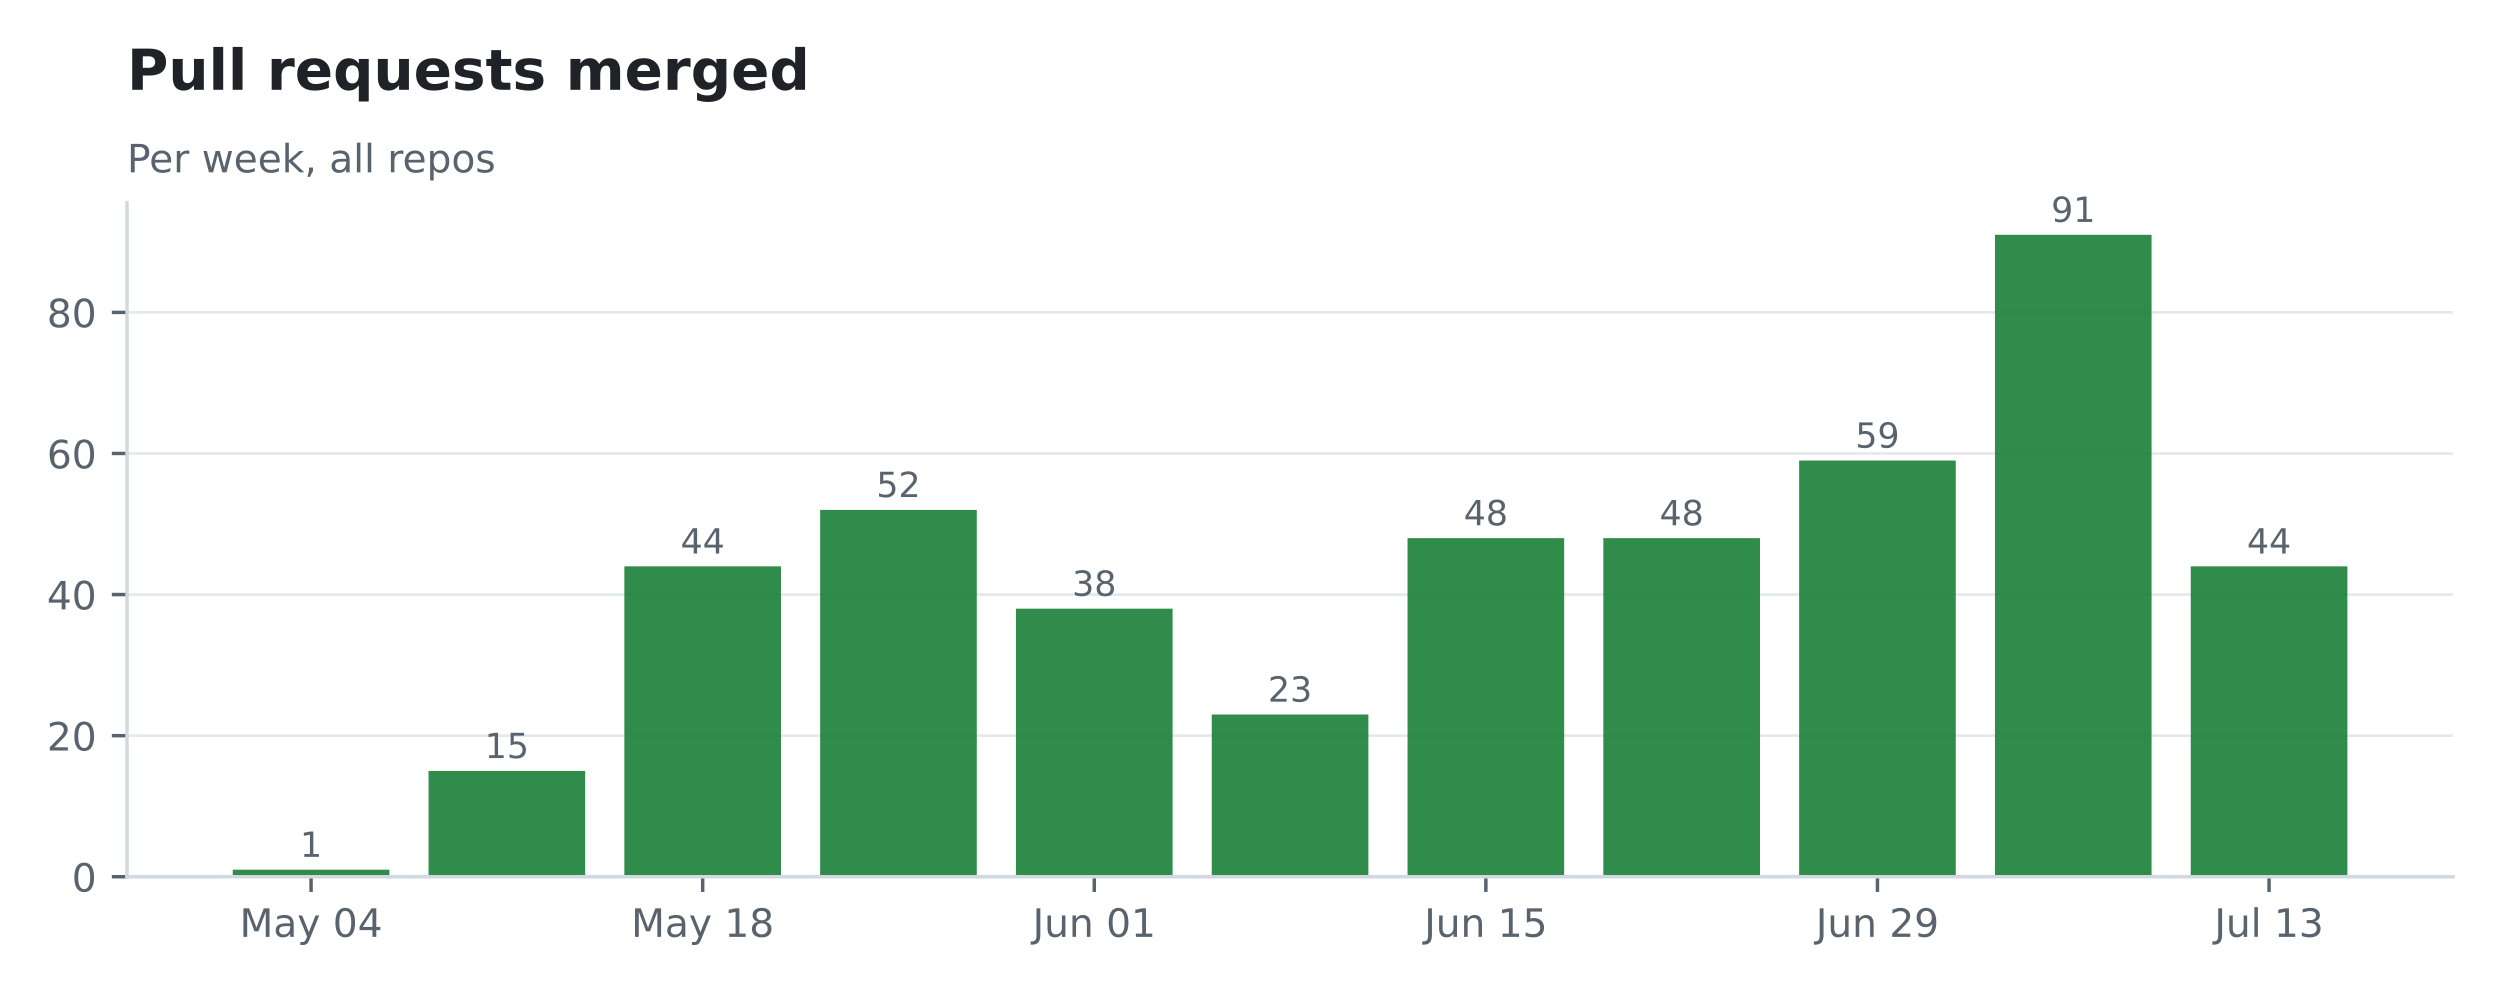
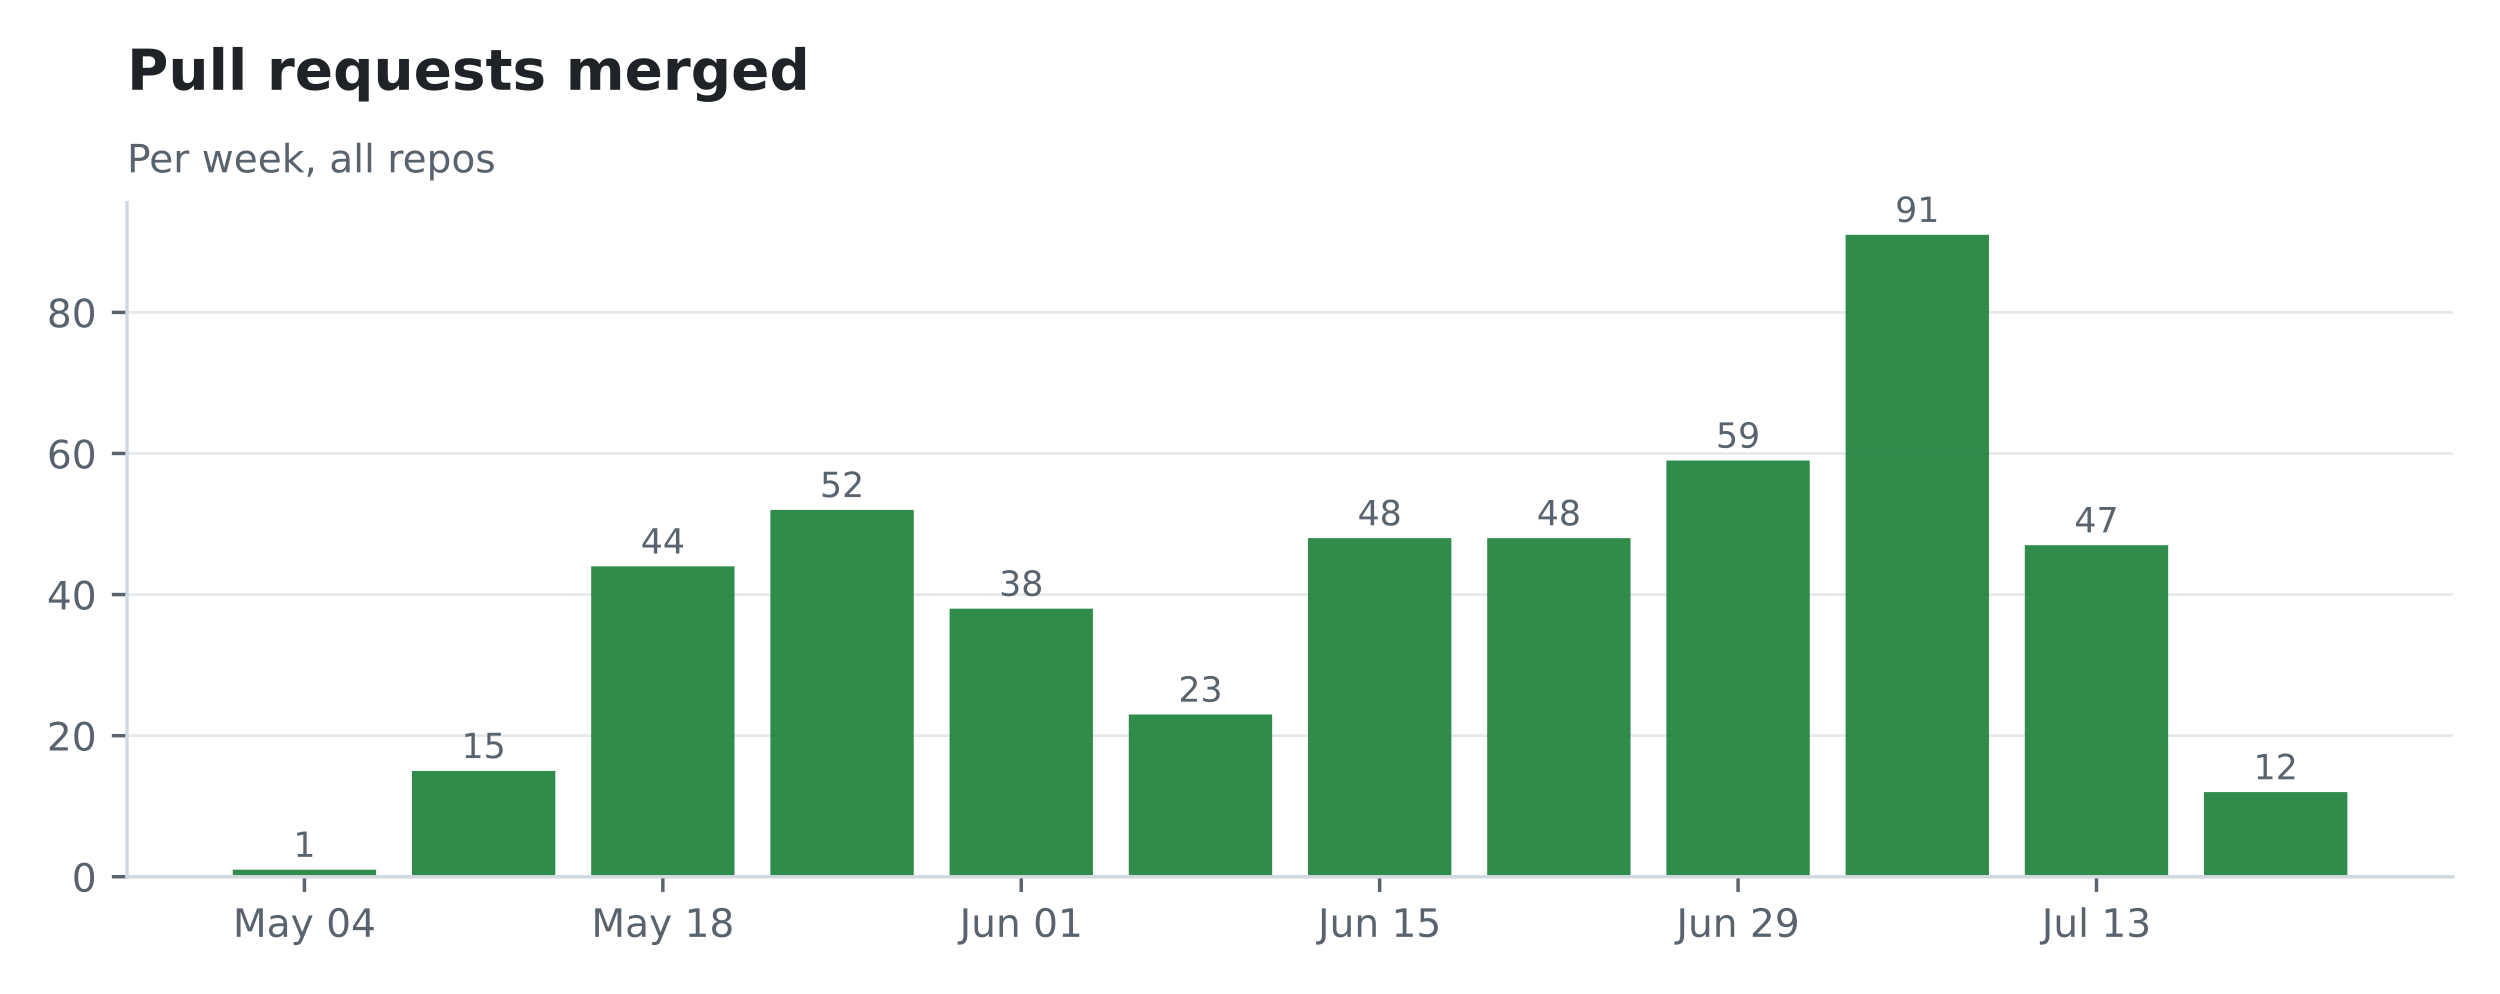
<svg xmlns="http://www.w3.org/2000/svg" xmlns:xlink="http://www.w3.org/1999/xlink" width="575.732pt" height="228.711pt" viewBox="0 0 575.732 228.711" version="1.1">
  <defs>
    <style type="text/css">*{stroke-linejoin: round; stroke-linecap: butt}</style>
  </defs>
  <g id="figure_1">
    <g id="patch_1">
      <path d="M 0 228.711  L 575.732 228.711  L 575.732 -0  L 0 -0  L 0 228.711  z " style="fill: none; opacity: 0" />
    </g>
    <g id="axes_1">
      <g id="patch_2">
        <path d="M 29.253 201.91  L 564.933 201.91  L 564.933 46.678  L 29.253 46.678  L 29.253 201.91  z " style="fill: none" />
      </g>
      <g id="matplotlib.axis_1">
        <g id="xtick_1">
          <g id="line2d_1">
            <defs>
-               <path id="m82c2b54db1" d="M 0 0  L 0 3.5  " style="stroke: #59636e; stroke-width: 0.8" />
+               <path id="mc1a519f8a8" d="M 0 0  L 0 3.5  " style="stroke: #59636e; stroke-width: 0.8" />
            </defs>
            <g>
-               <use xlink:href="#m82c2b54db1" x="71.638" y="201.91" style="fill: #59636e; stroke: #59636e; stroke-width: 0.8" />
+               <use xlink:href="#mc1a519f8a8" x="70.109" y="201.91" style="fill: #59636e; stroke: #59636e; stroke-width: 0.8" />
            </g>
          </g>
          <g id="text_1">
-             <g style="fill: #59636e" transform="translate(55.1778 215.7479) scale(0.09 -0.09)">
+             <g style="fill: #59636e" transform="translate(53.64929 215.7479) scale(0.09 -0.09)">
              <defs>
                <path id="DejaVuSans-30" d="M 628 4666  L 1569 4666  L 2759 1491  L 3956 4666  L 4897 4666  L 4897 0  L 4281 0  L 4281 4097  L 3078 897  L 2444 897  L 1241 4097  L 1241 0  L 628 0  L 628 4666  z " transform="scale(0.015625)" />
                <path id="DejaVuSans-44" d="M 2194 1759  Q 1497 1759 1228 1600  Q 959 1441 959 1056  Q 959 750 1161 570  Q 1363 391 1709 391  Q 2188 391 2477 730  Q 2766 1069 2766 1631  L 2766 1759  L 2194 1759  z M 3341 1997  L 3341 0  L 2766 0  L 2766 531  Q 2569 213 2275 61  Q 1981 -91 1556 -91  Q 1019 -91 701 211  Q 384 513 384 1019  Q 384 1609 779 1909  Q 1175 2209 1959 2209  L 2766 2209  L 2766 2266  Q 2766 2663 2505 2880  Q 2244 3097 1772 3097  Q 1472 3097 1187 3025  Q 903 2953 641 2809  L 641 3341  Q 956 3463 1253 3523  Q 1550 3584 1831 3584  Q 2591 3584 2966 3190  Q 3341 2797 3341 1997  z " transform="scale(0.015625)" />
                <path id="DejaVuSans-5c" d="M 2059 -325  Q 1816 -950 1584 -1140  Q 1353 -1331 966 -1331  L 506 -1331  L 506 -850  L 844 -850  Q 1081 -850 1212 -737  Q 1344 -625 1503 -206  L 1606 56  L 191 3500  L 800 3500  L 1894 763  L 2988 3500  L 3597 3500  L 2059 -325  z " transform="scale(0.015625)" />
                <path id="DejaVuSans-3" transform="scale(0.015625)" />
                <path id="DejaVuSans-13" d="M 2034 4250  Q 1547 4250 1301 3770  Q 1056 3291 1056 2328  Q 1056 1369 1301 889  Q 1547 409 2034 409  Q 2525 409 2770 889  Q 3016 1369 3016 2328  Q 3016 3291 2770 3770  Q 2525 4250 2034 4250  z M 2034 4750  Q 2819 4750 3233 4129  Q 3647 3509 3647 2328  Q 3647 1150 3233 529  Q 2819 -91 2034 -91  Q 1250 -91 836 529  Q 422 1150 422 2328  Q 422 3509 836 4129  Q 1250 4750 2034 4750  z " transform="scale(0.015625)" />
                <path id="DejaVuSans-17" d="M 2419 4116  L 825 1625  L 2419 1625  L 2419 4116  z M 2253 4666  L 3047 4666  L 3047 1625  L 3713 1625  L 3713 1100  L 3047 1100  L 3047 0  L 2419 0  L 2419 1100  L 313 1100  L 313 1709  L 2253 4666  z " transform="scale(0.015625)" />
              </defs>
              <use xlink:href="#DejaVuSans-30" />
              <use xlink:href="#DejaVuSans-44" transform="translate(86.28125 0)" />
              <use xlink:href="#DejaVuSans-5c" transform="translate(147.5625 0)" />
              <use xlink:href="#DejaVuSans-3" transform="translate(206.75 0)" />
              <use xlink:href="#DejaVuSans-13" transform="translate(238.5312 0)" />
              <use xlink:href="#DejaVuSans-17" transform="translate(302.1562 0)" />
            </g>
          </g>
        </g>
        <g id="xtick_2">
          <g id="line2d_2">
            <g>
-               <use xlink:href="#m82c2b54db1" x="161.82" y="201.91" style="fill: #59636e; stroke: #59636e; stroke-width: 0.8" />
+               <use xlink:href="#mc1a519f8a8" x="152.649" y="201.91" style="fill: #59636e; stroke: #59636e; stroke-width: 0.8" />
            </g>
          </g>
          <g id="text_2">
-             <g style="fill: #59636e" transform="translate(145.3596 215.7479) scale(0.09 -0.09)">
+             <g style="fill: #59636e" transform="translate(136.1886 215.7479) scale(0.09 -0.09)">
              <defs>
                <path id="DejaVuSans-14" d="M 794 531  L 1825 531  L 1825 4091  L 703 3866  L 703 4441  L 1819 4666  L 2450 4666  L 2450 531  L 3481 531  L 3481 0  L 794 0  L 794 531  z " transform="scale(0.015625)" />
                <path id="DejaVuSans-1b" d="M 2034 2216  Q 1584 2216 1326 1975  Q 1069 1734 1069 1313  Q 1069 891 1326 650  Q 1584 409 2034 409  Q 2484 409 2743 651  Q 3003 894 3003 1313  Q 3003 1734 2745 1975  Q 2488 2216 2034 2216  z M 1403 2484  Q 997 2584 770 2862  Q 544 3141 544 3541  Q 544 4100 942 4425  Q 1341 4750 2034 4750  Q 2731 4750 3128 4425  Q 3525 4100 3525 3541  Q 3525 3141 3298 2862  Q 3072 2584 2669 2484  Q 3125 2378 3379 2068  Q 3634 1759 3634 1313  Q 3634 634 3220 271  Q 2806 -91 2034 -91  Q 1263 -91 848 271  Q 434 634 434 1313  Q 434 1759 690 2068  Q 947 2378 1403 2484  z M 1172 3481  Q 1172 3119 1398 2916  Q 1625 2713 2034 2713  Q 2441 2713 2670 2916  Q 2900 3119 2900 3481  Q 2900 3844 2670 4047  Q 2441 4250 2034 4250  Q 1625 4250 1398 4047  Q 1172 3844 1172 3481  z " transform="scale(0.015625)" />
              </defs>
              <use xlink:href="#DejaVuSans-30" />
              <use xlink:href="#DejaVuSans-44" transform="translate(86.28125 0)" />
              <use xlink:href="#DejaVuSans-5c" transform="translate(147.5625 0)" />
              <use xlink:href="#DejaVuSans-3" transform="translate(206.75 0)" />
              <use xlink:href="#DejaVuSans-14" transform="translate(238.5312 0)" />
              <use xlink:href="#DejaVuSans-1b" transform="translate(302.1562 0)" />
            </g>
          </g>
        </g>
        <g id="xtick_3">
          <g id="line2d_3">
            <g>
-               <use xlink:href="#m82c2b54db1" x="252.002" y="201.91" style="fill: #59636e; stroke: #59636e; stroke-width: 0.8" />
+               <use xlink:href="#mc1a519f8a8" x="235.188" y="201.91" style="fill: #59636e; stroke: #59636e; stroke-width: 0.8" />
            </g>
          </g>
          <g id="text_3">
-             <g style="fill: #59636e" transform="translate(237.8139 215.7479) scale(0.09 -0.09)">
+             <g style="fill: #59636e" transform="translate(221.0004 215.7479) scale(0.09 -0.09)">
              <defs>
                <path id="DejaVuSans-2d" d="M 628 4666  L 1259 4666  L 1259 325  Q 1259 -519 939 -900  Q 619 -1281 -91 -1281  L -331 -1281  L -331 -750  L -134 -750  Q 284 -750 456 -515  Q 628 -281 628 325  L 628 4666  z " transform="scale(0.015625)" />
                <path id="DejaVuSans-58" d="M 544 1381  L 544 3500  L 1119 3500  L 1119 1403  Q 1119 906 1312 657  Q 1506 409 1894 409  Q 2359 409 2629 706  Q 2900 1003 2900 1516  L 2900 3500  L 3475 3500  L 3475 0  L 2900 0  L 2900 538  Q 2691 219 2414 64  Q 2138 -91 1772 -91  Q 1169 -91 856 284  Q 544 659 544 1381  z M 1991 3584  L 1991 3584  z " transform="scale(0.015625)" />
                <path id="DejaVuSans-51" d="M 3513 2113  L 3513 0  L 2938 0  L 2938 2094  Q 2938 2591 2744 2837  Q 2550 3084 2163 3084  Q 1697 3084 1428 2787  Q 1159 2491 1159 1978  L 1159 0  L 581 0  L 581 3500  L 1159 3500  L 1159 2956  Q 1366 3272 1645 3428  Q 1925 3584 2291 3584  Q 2894 3584 3203 3211  Q 3513 2838 3513 2113  z " transform="scale(0.015625)" />
              </defs>
              <use xlink:href="#DejaVuSans-2d" />
              <use xlink:href="#DejaVuSans-58" transform="translate(29.5 0)" />
              <use xlink:href="#DejaVuSans-51" transform="translate(92.875 0)" />
              <use xlink:href="#DejaVuSans-3" transform="translate(156.25 0)" />
              <use xlink:href="#DejaVuSans-13" transform="translate(188.0312 0)" />
              <use xlink:href="#DejaVuSans-14" transform="translate(251.6562 0)" />
            </g>
          </g>
        </g>
        <g id="xtick_4">
          <g id="line2d_4">
            <g>
-               <use xlink:href="#m82c2b54db1" x="342.183" y="201.91" style="fill: #59636e; stroke: #59636e; stroke-width: 0.8" />
+               <use xlink:href="#mc1a519f8a8" x="317.727" y="201.91" style="fill: #59636e; stroke: #59636e; stroke-width: 0.8" />
            </g>
          </g>
          <g id="text_4">
-             <g style="fill: #59636e" transform="translate(327.9958 215.7479) scale(0.09 -0.09)">
+             <g style="fill: #59636e" transform="translate(303.5397 215.7479) scale(0.09 -0.09)">
              <defs>
                <path id="DejaVuSans-18" d="M 691 4666  L 3169 4666  L 3169 4134  L 1269 4134  L 1269 2991  Q 1406 3038 1543 3061  Q 1681 3084 1819 3084  Q 2600 3084 3056 2656  Q 3513 2228 3513 1497  Q 3513 744 3044 326  Q 2575 -91 1722 -91  Q 1428 -91 1123 -41  Q 819 9 494 109  L 494 744  Q 775 591 1075 516  Q 1375 441 1709 441  Q 2250 441 2565 725  Q 2881 1009 2881 1497  Q 2881 1984 2565 2268  Q 2250 2553 1709 2553  Q 1456 2553 1204 2497  Q 953 2441 691 2322  L 691 4666  z " transform="scale(0.015625)" />
              </defs>
              <use xlink:href="#DejaVuSans-2d" />
              <use xlink:href="#DejaVuSans-58" transform="translate(29.5 0)" />
              <use xlink:href="#DejaVuSans-51" transform="translate(92.875 0)" />
              <use xlink:href="#DejaVuSans-3" transform="translate(156.25 0)" />
              <use xlink:href="#DejaVuSans-14" transform="translate(188.0312 0)" />
              <use xlink:href="#DejaVuSans-18" transform="translate(251.6562 0)" />
            </g>
          </g>
        </g>
        <g id="xtick_5">
          <g id="line2d_5">
            <g>
-               <use xlink:href="#m82c2b54db1" x="432.365" y="201.91" style="fill: #59636e; stroke: #59636e; stroke-width: 0.8" />
+               <use xlink:href="#mc1a519f8a8" x="400.267" y="201.91" style="fill: #59636e; stroke: #59636e; stroke-width: 0.8" />
            </g>
          </g>
          <g id="text_5">
-             <g style="fill: #59636e" transform="translate(418.1776 215.7479) scale(0.09 -0.09)">
+             <g style="fill: #59636e" transform="translate(386.079 215.7479) scale(0.09 -0.09)">
              <defs>
                <path id="DejaVuSans-15" d="M 1228 531  L 3431 531  L 3431 0  L 469 0  L 469 531  Q 828 903 1448 1529  Q 2069 2156 2228 2338  Q 2531 2678 2651 2914  Q 2772 3150 2772 3378  Q 2772 3750 2511 3984  Q 2250 4219 1831 4219  Q 1534 4219 1204 4116  Q 875 4013 500 3803  L 500 4441  Q 881 4594 1212 4672  Q 1544 4750 1819 4750  Q 2544 4750 2975 4387  Q 3406 4025 3406 3419  Q 3406 3131 3298 2873  Q 3191 2616 2906 2266  Q 2828 2175 2409 1742  Q 1991 1309 1228 531  z " transform="scale(0.015625)" />
                <path id="DejaVuSans-1c" d="M 703 97  L 703 672  Q 941 559 1184 500  Q 1428 441 1663 441  Q 2288 441 2617 861  Q 2947 1281 2994 2138  Q 2813 1869 2534 1725  Q 2256 1581 1919 1581  Q 1219 1581 811 2004  Q 403 2428 403 3163  Q 403 3881 828 4315  Q 1253 4750 1959 4750  Q 2769 4750 3195 4129  Q 3622 3509 3622 2328  Q 3622 1225 3098 567  Q 2575 -91 1691 -91  Q 1453 -91 1209 -44  Q 966 3 703 97  z M 1959 2075  Q 2384 2075 2632 2365  Q 2881 2656 2881 3163  Q 2881 3666 2632 3958  Q 2384 4250 1959 4250  Q 1534 4250 1286 3958  Q 1038 3666 1038 3163  Q 1038 2656 1286 2365  Q 1534 2075 1959 2075  z " transform="scale(0.015625)" />
              </defs>
              <use xlink:href="#DejaVuSans-2d" />
              <use xlink:href="#DejaVuSans-58" transform="translate(29.5 0)" />
              <use xlink:href="#DejaVuSans-51" transform="translate(92.875 0)" />
              <use xlink:href="#DejaVuSans-3" transform="translate(156.25 0)" />
              <use xlink:href="#DejaVuSans-15" transform="translate(188.0312 0)" />
              <use xlink:href="#DejaVuSans-1c" transform="translate(251.6562 0)" />
            </g>
          </g>
        </g>
        <g id="xtick_6">
          <g id="line2d_6">
            <g>
-               <use xlink:href="#m82c2b54db1" x="522.547" y="201.91" style="fill: #59636e; stroke: #59636e; stroke-width: 0.8" />
+               <use xlink:href="#mc1a519f8a8" x="482.806" y="201.91" style="fill: #59636e; stroke: #59636e; stroke-width: 0.8" />
            </g>
          </g>
          <g id="text_6">
-             <g style="fill: #59636e" transform="translate(509.9611 215.7486) scale(0.09 -0.09)">
+             <g style="fill: #59636e" transform="translate(470.22 215.7486) scale(0.09 -0.09)">
              <defs>
                <path id="DejaVuSans-4f" d="M 603 4863  L 1178 4863  L 1178 0  L 603 0  L 603 4863  z " transform="scale(0.015625)" />
                <path id="DejaVuSans-16" d="M 2597 2516  Q 3050 2419 3304 2112  Q 3559 1806 3559 1356  Q 3559 666 3084 287  Q 2609 -91 1734 -91  Q 1441 -91 1130 -33  Q 819 25 488 141  L 488 750  Q 750 597 1062 519  Q 1375 441 1716 441  Q 2309 441 2620 675  Q 2931 909 2931 1356  Q 2931 1769 2642 2001  Q 2353 2234 1838 2234  L 1294 2234  L 1294 2753  L 1863 2753  Q 2328 2753 2575 2939  Q 2822 3125 2822 3475  Q 2822 3834 2567 4026  Q 2313 4219 1838 4219  Q 1578 4219 1281 4162  Q 984 4106 628 3988  L 628 4550  Q 988 4650 1302 4700  Q 1616 4750 1894 4750  Q 2613 4750 3031 4423  Q 3450 4097 3450 3541  Q 3450 3153 3228 2886  Q 3006 2619 2597 2516  z " transform="scale(0.015625)" />
              </defs>
              <use xlink:href="#DejaVuSans-2d" />
              <use xlink:href="#DejaVuSans-58" transform="translate(29.5 0)" />
              <use xlink:href="#DejaVuSans-4f" transform="translate(92.875 0)" />
              <use xlink:href="#DejaVuSans-3" transform="translate(120.6562 0)" />
              <use xlink:href="#DejaVuSans-14" transform="translate(152.4375 0)" />
              <use xlink:href="#DejaVuSans-16" transform="translate(216.0625 0)" />
            </g>
          </g>
        </g>
      </g>
      <g id="matplotlib.axis_2">
        <g id="ytick_1">
          <g id="line2d_7">
-             <path d="M 29.253 201.91  L 564.933 201.91  " clip-path="url(#p4e7e731a5c)" style="fill: none; stroke: #d1d9e0; stroke-opacity: 0.6; stroke-width: 0.6; stroke-linecap: square" />
+             <path d="M 29.253 201.91  L 564.933 201.91  " clip-path="url(#p0afd6c5ff7)" style="fill: none; stroke: #d1d9e0; stroke-opacity: 0.6; stroke-width: 0.6; stroke-linecap: square" />
          </g>
          <g id="line2d_8">
            <defs>
-               <path id="m33c3f0a188" d="M 0 0  L -3.5 0  " style="stroke: #59636e; stroke-width: 0.8" />
+               <path id="m1f53630dcc" d="M 0 0  L -3.5 0  " style="stroke: #59636e; stroke-width: 0.8" />
            </defs>
            <g>
-               <use xlink:href="#m33c3f0a188" x="29.253" y="201.91" style="fill: #59636e; stroke: #59636e; stroke-width: 0.8" />
+               <use xlink:href="#m1f53630dcc" x="29.253" y="201.91" style="fill: #59636e; stroke: #59636e; stroke-width: 0.8" />
            </g>
          </g>
          <g id="text_7">
            <g style="fill: #59636e" transform="translate(16.52625 205.3289) scale(0.09 -0.09)">
              <use xlink:href="#DejaVuSans-13" />
            </g>
          </g>
        </g>
        <g id="ytick_2">
          <g id="line2d_9">
-             <path d="M 29.253 169.418  L 564.933 169.418  " clip-path="url(#p4e7e731a5c)" style="fill: none; stroke: #d1d9e0; stroke-opacity: 0.6; stroke-width: 0.6; stroke-linecap: square" />
+             <path d="M 29.253 169.418  L 564.933 169.418  " clip-path="url(#p0afd6c5ff7)" style="fill: none; stroke: #d1d9e0; stroke-opacity: 0.6; stroke-width: 0.6; stroke-linecap: square" />
          </g>
          <g id="line2d_10">
            <g>
-               <use xlink:href="#m33c3f0a188" x="29.253" y="169.418" style="fill: #59636e; stroke: #59636e; stroke-width: 0.8" />
+               <use xlink:href="#m1f53630dcc" x="29.253" y="169.418" style="fill: #59636e; stroke: #59636e; stroke-width: 0.8" />
            </g>
          </g>
          <g id="text_8">
            <g style="fill: #59636e" transform="translate(10.8 172.8366) scale(0.09 -0.09)">
              <use xlink:href="#DejaVuSans-15" />
              <use xlink:href="#DejaVuSans-13" transform="translate(63.625 0)" />
            </g>
          </g>
        </g>
        <g id="ytick_3">
          <g id="line2d_11">
-             <path d="M 29.253 136.925  L 564.933 136.925  " clip-path="url(#p4e7e731a5c)" style="fill: none; stroke: #d1d9e0; stroke-opacity: 0.6; stroke-width: 0.6; stroke-linecap: square" />
+             <path d="M 29.253 136.925  L 564.933 136.925  " clip-path="url(#p0afd6c5ff7)" style="fill: none; stroke: #d1d9e0; stroke-opacity: 0.6; stroke-width: 0.6; stroke-linecap: square" />
          </g>
          <g id="line2d_12">
            <g>
-               <use xlink:href="#m33c3f0a188" x="29.253" y="136.925" style="fill: #59636e; stroke: #59636e; stroke-width: 0.8" />
+               <use xlink:href="#m1f53630dcc" x="29.253" y="136.925" style="fill: #59636e; stroke: #59636e; stroke-width: 0.8" />
            </g>
          </g>
          <g id="text_9">
            <g style="fill: #59636e" transform="translate(10.8 140.3443) scale(0.09 -0.09)">
              <use xlink:href="#DejaVuSans-17" />
              <use xlink:href="#DejaVuSans-13" transform="translate(63.625 0)" />
            </g>
          </g>
        </g>
        <g id="ytick_4">
          <g id="line2d_13">
-             <path d="M 29.253 104.433  L 564.933 104.433  " clip-path="url(#p4e7e731a5c)" style="fill: none; stroke: #d1d9e0; stroke-opacity: 0.6; stroke-width: 0.6; stroke-linecap: square" />
+             <path d="M 29.253 104.433  L 564.933 104.433  " clip-path="url(#p0afd6c5ff7)" style="fill: none; stroke: #d1d9e0; stroke-opacity: 0.6; stroke-width: 0.6; stroke-linecap: square" />
          </g>
          <g id="line2d_14">
            <g>
-               <use xlink:href="#m33c3f0a188" x="29.253" y="104.433" style="fill: #59636e; stroke: #59636e; stroke-width: 0.8" />
+               <use xlink:href="#m1f53630dcc" x="29.253" y="104.433" style="fill: #59636e; stroke: #59636e; stroke-width: 0.8" />
            </g>
          </g>
          <g id="text_10">
            <g style="fill: #59636e" transform="translate(10.8 107.852) scale(0.09 -0.09)">
              <defs>
                <path id="DejaVuSans-19" d="M 2113 2584  Q 1688 2584 1439 2293  Q 1191 2003 1191 1497  Q 1191 994 1439 701  Q 1688 409 2113 409  Q 2538 409 2786 701  Q 3034 994 3034 1497  Q 3034 2003 2786 2293  Q 2538 2584 2113 2584  z M 3366 4563  L 3366 3988  Q 3128 4100 2886 4159  Q 2644 4219 2406 4219  Q 1781 4219 1451 3797  Q 1122 3375 1075 2522  Q 1259 2794 1537 2939  Q 1816 3084 2150 3084  Q 2853 3084 3261 2657  Q 3669 2231 3669 1497  Q 3669 778 3244 343  Q 2819 -91 2113 -91  Q 1303 -91 875 529  Q 447 1150 447 2328  Q 447 3434 972 4092  Q 1497 4750 2381 4750  Q 2619 4750 2861 4703  Q 3103 4656 3366 4563  z " transform="scale(0.015625)" />
              </defs>
              <use xlink:href="#DejaVuSans-19" />
              <use xlink:href="#DejaVuSans-13" transform="translate(63.625 0)" />
            </g>
          </g>
        </g>
        <g id="ytick_5">
          <g id="line2d_15">
-             <path d="M 29.253 71.941  L 564.933 71.941  " clip-path="url(#p4e7e731a5c)" style="fill: none; stroke: #d1d9e0; stroke-opacity: 0.6; stroke-width: 0.6; stroke-linecap: square" />
+             <path d="M 29.253 71.941  L 564.933 71.941  " clip-path="url(#p0afd6c5ff7)" style="fill: none; stroke: #d1d9e0; stroke-opacity: 0.6; stroke-width: 0.6; stroke-linecap: square" />
          </g>
          <g id="line2d_16">
            <g>
-               <use xlink:href="#m33c3f0a188" x="29.253" y="71.941" style="fill: #59636e; stroke: #59636e; stroke-width: 0.8" />
+               <use xlink:href="#m1f53630dcc" x="29.253" y="71.941" style="fill: #59636e; stroke: #59636e; stroke-width: 0.8" />
            </g>
          </g>
          <g id="text_11">
            <g style="fill: #59636e" transform="translate(10.8 75.35968) scale(0.09 -0.09)">
              <use xlink:href="#DejaVuSans-1b" />
              <use xlink:href="#DejaVuSans-13" transform="translate(63.625 0)" />
            </g>
          </g>
        </g>
      </g>
      <g id="patch_3">
-         <path d="M 53.602 201.91  L 89.674 201.91  L 89.674 200.285  L 53.602 200.285  z " clip-path="url(#p4e7e731a5c)" style="fill: #1a7f37; opacity: 0.9" />
+         <path d="M 53.602 201.91  L 86.617 201.91  L 86.617 200.285  L 53.602 200.285  z " clip-path="url(#p0afd6c5ff7)" style="fill: #1a7f37; opacity: 0.9" />
      </g>
      <g id="patch_4">
-         <path d="M 98.692 201.91  L 134.765 201.91  L 134.765 177.541  L 98.692 177.541  z " clip-path="url(#p4e7e731a5c)" style="fill: #1a7f37; opacity: 0.9" />
+         <path d="M 94.871 201.91  L 127.887 201.91  L 127.887 177.541  L 94.871 177.541  z " clip-path="url(#p0afd6c5ff7)" style="fill: #1a7f37; opacity: 0.9" />
      </g>
      <g id="patch_5">
-         <path d="M 143.783 201.91  L 179.856 201.91  L 179.856 130.427  L 143.783 130.427  z " clip-path="url(#p4e7e731a5c)" style="fill: #1a7f37; opacity: 0.9" />
+         <path d="M 136.141 201.91  L 169.157 201.91  L 169.157 130.427  L 136.141 130.427  z " clip-path="url(#p0afd6c5ff7)" style="fill: #1a7f37; opacity: 0.9" />
      </g>
      <g id="patch_6">
-         <path d="M 188.874 201.91  L 224.947 201.91  L 224.947 117.43  L 188.874 117.43  z " clip-path="url(#p4e7e731a5c)" style="fill: #1a7f37; opacity: 0.9" />
+         <path d="M 177.411 201.91  L 210.426 201.91  L 210.426 117.43  L 177.411 117.43  z " clip-path="url(#p0afd6c5ff7)" style="fill: #1a7f37; opacity: 0.9" />
      </g>
      <g id="patch_7">
-         <path d="M 233.965 201.91  L 270.038 201.91  L 270.038 140.175  L 233.965 140.175  z " clip-path="url(#p4e7e731a5c)" style="fill: #1a7f37; opacity: 0.9" />
+         <path d="M 218.68 201.91  L 251.696 201.91  L 251.696 140.175  L 218.68 140.175  z " clip-path="url(#p0afd6c5ff7)" style="fill: #1a7f37; opacity: 0.9" />
      </g>
      <g id="patch_8">
-         <path d="M 279.056 201.91  L 315.129 201.91  L 315.129 164.544  L 279.056 164.544  z " clip-path="url(#p4e7e731a5c)" style="fill: #1a7f37; opacity: 0.9" />
+         <path d="M 259.95 201.91  L 292.966 201.91  L 292.966 164.544  L 259.95 164.544  z " clip-path="url(#p0afd6c5ff7)" style="fill: #1a7f37; opacity: 0.9" />
      </g>
      <g id="patch_9">
-         <path d="M 324.147 201.91  L 360.22 201.91  L 360.22 123.928  L 324.147 123.928  z " clip-path="url(#p4e7e731a5c)" style="fill: #1a7f37; opacity: 0.9" />
+         <path d="M 301.219 201.91  L 334.235 201.91  L 334.235 123.928  L 301.219 123.928  z " clip-path="url(#p0afd6c5ff7)" style="fill: #1a7f37; opacity: 0.9" />
      </g>
      <g id="patch_10">
-         <path d="M 369.238 201.91  L 405.311 201.91  L 405.311 123.928  L 369.238 123.928  z " clip-path="url(#p4e7e731a5c)" style="fill: #1a7f37; opacity: 0.9" />
+         <path d="M 342.489 201.91  L 375.505 201.91  L 375.505 123.928  L 342.489 123.928  z " clip-path="url(#p0afd6c5ff7)" style="fill: #1a7f37; opacity: 0.9" />
      </g>
      <g id="patch_11">
-         <path d="M 414.329 201.91  L 450.402 201.91  L 450.402 106.058  L 414.329 106.058  z " clip-path="url(#p4e7e731a5c)" style="fill: #1a7f37; opacity: 0.9" />
+         <path d="M 383.759 201.91  L 416.774 201.91  L 416.774 106.058  L 383.759 106.058  z " clip-path="url(#p0afd6c5ff7)" style="fill: #1a7f37; opacity: 0.9" />
      </g>
      <g id="patch_12">
-         <path d="M 459.42 201.91  L 495.493 201.91  L 495.493 54.07  L 459.42 54.07  z " clip-path="url(#p4e7e731a5c)" style="fill: #1a7f37; opacity: 0.9" />
+         <path d="M 425.028 201.91  L 458.044 201.91  L 458.044 54.07  L 425.028 54.07  z " clip-path="url(#p0afd6c5ff7)" style="fill: #1a7f37; opacity: 0.9" />
      </g>
      <g id="patch_13">
-         <path d="M 504.511 201.91  L 540.583 201.91  L 540.583 130.427  L 504.511 130.427  z " clip-path="url(#p4e7e731a5c)" style="fill: #1a7f37; opacity: 0.9" />
+         <path d="M 466.298 201.91  L 499.314 201.91  L 499.314 125.553  L 466.298 125.553  z " clip-path="url(#p0afd6c5ff7)" style="fill: #1a7f37; opacity: 0.9" />
      </g>
      <g id="patch_14">
+         <path d="M 507.568 201.91  L 540.583 201.91  L 540.583 182.415  L 507.568 182.415  z " clip-path="url(#p0afd6c5ff7)" style="fill: #1a7f37; opacity: 0.9" />
+       </g>
+       <g id="patch_15">
        <path d="M 29.253 201.91  L 29.253 46.678  " style="fill: none; stroke: #d1d9e0; stroke-width: 0.8; stroke-linejoin: miter; stroke-linecap: square" />
      </g>
-       <g id="patch_15">
+       <g id="patch_16">
        <path d="M 29.253 201.91  L 564.933 201.91  " style="fill: none; stroke: #d1d9e0; stroke-width: 0.8; stroke-linejoin: miter; stroke-linecap: square" />
      </g>
      <g id="text_12">
-         <g style="fill: #59636e" transform="translate(69.09296 197.3286) scale(0.08 -0.08)">
+         <g style="fill: #59636e" transform="translate(67.56445 197.3286) scale(0.08 -0.08)">
          <use xlink:href="#DejaVuSans-14" />
        </g>
      </g>
      <g id="text_13">
-         <g style="fill: #59636e" transform="translate(111.6389 174.5839) scale(0.08 -0.08)">
+         <g style="fill: #59636e" transform="translate(106.2891 174.5839) scale(0.08 -0.08)">
          <use xlink:href="#DejaVuSans-14" />
          <use xlink:href="#DejaVuSans-18" transform="translate(63.625 0)" />
        </g>
      </g>
      <g id="text_14">
-         <g style="fill: #59636e" transform="translate(156.7298 127.4701) scale(0.08 -0.08)">
+         <g style="fill: #59636e" transform="translate(147.5587 127.4701) scale(0.08 -0.08)">
          <use xlink:href="#DejaVuSans-17" />
          <use xlink:href="#DejaVuSans-17" transform="translate(63.625 0)" />
        </g>
      </g>
      <g id="text_15">
-         <g style="fill: #59636e" transform="translate(201.8207 114.4732) scale(0.08 -0.08)">
+         <g style="fill: #59636e" transform="translate(188.8284 114.4732) scale(0.08 -0.08)">
          <use xlink:href="#DejaVuSans-18" />
          <use xlink:href="#DejaVuSans-15" transform="translate(63.625 0)" />
        </g>
      </g>
      <g id="text_16">
-         <g style="fill: #59636e" transform="translate(246.9116 137.2178) scale(0.08 -0.08)">
+         <g style="fill: #59636e" transform="translate(230.098 137.2178) scale(0.08 -0.08)">
          <use xlink:href="#DejaVuSans-16" />
          <use xlink:href="#DejaVuSans-1b" transform="translate(63.625 0)" />
        </g>
      </g>
      <g id="text_17">
-         <g style="fill: #59636e" transform="translate(292.0025 161.587) scale(0.08 -0.08)">
+         <g style="fill: #59636e" transform="translate(271.3677 161.587) scale(0.08 -0.08)">
          <use xlink:href="#DejaVuSans-15" />
          <use xlink:href="#DejaVuSans-16" transform="translate(63.625 0)" />
        </g>
      </g>
      <g id="text_18">
-         <g style="fill: #59636e" transform="translate(337.0934 120.9716) scale(0.08 -0.08)">
+         <g style="fill: #59636e" transform="translate(312.6373 120.9716) scale(0.08 -0.08)">
          <use xlink:href="#DejaVuSans-17" />
          <use xlink:href="#DejaVuSans-1b" transform="translate(63.625 0)" />
        </g>
      </g>
      <g id="text_19">
-         <g style="fill: #59636e" transform="translate(382.1843 120.9716) scale(0.08 -0.08)">
+         <g style="fill: #59636e" transform="translate(353.907 120.9716) scale(0.08 -0.08)">
          <use xlink:href="#DejaVuSans-17" />
          <use xlink:href="#DejaVuSans-1b" transform="translate(63.625 0)" />
        </g>
      </g>
      <g id="text_20">
-         <g style="fill: #59636e" transform="translate(427.2752 103.1009) scale(0.08 -0.08)">
+         <g style="fill: #59636e" transform="translate(395.1766 103.1009) scale(0.08 -0.08)">
          <use xlink:href="#DejaVuSans-18" />
          <use xlink:href="#DejaVuSans-1c" transform="translate(63.625 0)" />
        </g>
      </g>
      <g id="text_21">
-         <g style="fill: #59636e" transform="translate(472.3661 51.11317) scale(0.08 -0.08)">
+         <g style="fill: #59636e" transform="translate(436.4463 51.11317) scale(0.08 -0.08)">
          <use xlink:href="#DejaVuSans-1c" />
          <use xlink:href="#DejaVuSans-14" transform="translate(63.625 0)" />
        </g>
      </g>
      <g id="text_22">
-         <g style="fill: #59636e" transform="translate(517.457 127.4701) scale(0.08 -0.08)">
+         <g style="fill: #59636e" transform="translate(477.7159 122.5962) scale(0.08 -0.08)">
+           <defs>
+             <path id="DejaVuSans-1a" d="M 525 4666  L 3525 4666  L 3525 4397  L 1831 0  L 1172 0  L 2766 4134  L 525 4134  L 525 4666  z " transform="scale(0.015625)" />
+           </defs>
          <use xlink:href="#DejaVuSans-17" />
-           <use xlink:href="#DejaVuSans-17" transform="translate(63.625 0)" />
+           <use xlink:href="#DejaVuSans-1a" transform="translate(63.625 0)" />
        </g>
      </g>
      <g id="text_23">
+         <g style="fill: #59636e" transform="translate(518.9856 179.4578) scale(0.08 -0.08)">
+           <use xlink:href="#DejaVuSans-14" />
+           <use xlink:href="#DejaVuSans-15" transform="translate(63.625 0)" />
+         </g>
+       </g>
+       <g id="text_24">
        <g style="fill: #59636e" transform="translate(29.2525 39.69253) scale(0.09 -0.09)">
          <defs>
            <path id="DejaVuSans-33" d="M 1259 4147  L 1259 2394  L 2053 2394  Q 2494 2394 2734 2622  Q 2975 2850 2975 3272  Q 2975 3691 2734 3919  Q 2494 4147 2053 4147  L 1259 4147  z M 628 4666  L 2053 4666  Q 2838 4666 3239 4311  Q 3641 3956 3641 3272  Q 3641 2581 3239 2228  Q 2838 1875 2053 1875  L 1259 1875  L 1259 0  L 628 0  L 628 4666  z " transform="scale(0.015625)" />
            <path id="DejaVuSans-48" d="M 3597 1894  L 3597 1613  L 953 1613  Q 991 1019 1311 708  Q 1631 397 2203 397  Q 2534 397 2845 478  Q 3156 559 3463 722  L 3463 178  Q 3153 47 2828 -22  Q 2503 -91 2169 -91  Q 1331 -91 842 396  Q 353 884 353 1716  Q 353 2575 817 3079  Q 1281 3584 2069 3584  Q 2775 3584 3186 3129  Q 3597 2675 3597 1894  z M 3022 2063  Q 3016 2534 2758 2815  Q 2500 3097 2075 3097  Q 1594 3097 1305 2825  Q 1016 2553 972 2059  L 3022 2063  z " transform="scale(0.015625)" />
            <path id="DejaVuSans-55" d="M 2631 2963  Q 2534 3019 2420 3045  Q 2306 3072 2169 3072  Q 1681 3072 1420 2755  Q 1159 2438 1159 1844  L 1159 0  L 581 0  L 581 3500  L 1159 3500  L 1159 2956  Q 1341 3275 1631 3429  Q 1922 3584 2338 3584  Q 2397 3584 2469 3576  Q 2541 3569 2628 3553  L 2631 2963  z " transform="scale(0.015625)" />
            <path id="DejaVuSans-5a" d="M 269 3500  L 844 3500  L 1563 769  L 2278 3500  L 2956 3500  L 3675 769  L 4391 3500  L 4966 3500  L 4050 0  L 3372 0  L 2619 2869  L 1863 0  L 1184 0  L 269 3500  z " transform="scale(0.015625)" />
            <path id="DejaVuSans-4e" d="M 581 4863  L 1159 4863  L 1159 1991  L 2875 3500  L 3609 3500  L 1753 1863  L 3688 0  L 2938 0  L 1159 1709  L 1159 0  L 581 0  L 581 4863  z " transform="scale(0.015625)" />
            <path id="DejaVuSans-f" d="M 750 794  L 1409 794  L 1409 256  L 897 -744  L 494 -744  L 750 256  L 750 794  z " transform="scale(0.015625)" />
            <path id="DejaVuSans-53" d="M 1159 525  L 1159 -1331  L 581 -1331  L 581 3500  L 1159 3500  L 1159 2969  Q 1341 3281 1617 3432  Q 1894 3584 2278 3584  Q 2916 3584 3314 3078  Q 3713 2572 3713 1747  Q 3713 922 3314 415  Q 2916 -91 2278 -91  Q 1894 -91 1617 61  Q 1341 213 1159 525  z M 3116 1747  Q 3116 2381 2855 2742  Q 2594 3103 2138 3103  Q 1681 3103 1420 2742  Q 1159 2381 1159 1747  Q 1159 1113 1420 752  Q 1681 391 2138 391  Q 2594 391 2855 752  Q 3116 1113 3116 1747  z " transform="scale(0.015625)" />
            <path id="DejaVuSans-52" d="M 1959 3097  Q 1497 3097 1228 2736  Q 959 2375 959 1747  Q 959 1119 1226 758  Q 1494 397 1959 397  Q 2419 397 2687 759  Q 2956 1122 2956 1747  Q 2956 2369 2687 2733  Q 2419 3097 1959 3097  z M 1959 3584  Q 2709 3584 3137 3096  Q 3566 2609 3566 1747  Q 3566 888 3137 398  Q 2709 -91 1959 -91  Q 1206 -91 779 398  Q 353 888 353 1747  Q 353 2609 779 3096  Q 1206 3584 1959 3584  z " transform="scale(0.015625)" />
            <path id="DejaVuSans-56" d="M 2834 3397  L 2834 2853  Q 2591 2978 2328 3040  Q 2066 3103 1784 3103  Q 1356 3103 1142 2972  Q 928 2841 928 2578  Q 928 2378 1081 2264  Q 1234 2150 1697 2047  L 1894 2003  Q 2506 1872 2764 1633  Q 3022 1394 3022 966  Q 3022 478 2636 193  Q 2250 -91 1575 -91  Q 1294 -91 989 -36  Q 684 19 347 128  L 347 722  Q 666 556 975 473  Q 1284 391 1588 391  Q 1994 391 2212 530  Q 2431 669 2431 922  Q 2431 1156 2273 1281  Q 2116 1406 1581 1522  L 1381 1569  Q 847 1681 609 1914  Q 372 2147 372 2553  Q 372 3047 722 3315  Q 1072 3584 1716 3584  Q 2034 3584 2315 3537  Q 2597 3491 2834 3397  z " transform="scale(0.015625)" />
          </defs>
          <use xlink:href="#DejaVuSans-33" />
          <use xlink:href="#DejaVuSans-48" transform="translate(56.73438 0)" />
          <use xlink:href="#DejaVuSans-55" transform="translate(118.2656 0)" />
          <use xlink:href="#DejaVuSans-3" transform="translate(159.375 0)" />
          <use xlink:href="#DejaVuSans-5a" transform="translate(191.1562 0)" />
          <use xlink:href="#DejaVuSans-48" transform="translate(272.9375 0)" />
          <use xlink:href="#DejaVuSans-48" transform="translate(334.4688 0)" />
          <use xlink:href="#DejaVuSans-4e" transform="translate(396 0)" />
          <use xlink:href="#DejaVuSans-f" transform="translate(453.9062 0)" />
          <use xlink:href="#DejaVuSans-3" transform="translate(485.6875 0)" />
          <use xlink:href="#DejaVuSans-44" transform="translate(517.4688 0)" />
          <use xlink:href="#DejaVuSans-4f" transform="translate(578.75 0)" />
          <use xlink:href="#DejaVuSans-4f" transform="translate(606.5312 0)" />
          <use xlink:href="#DejaVuSans-3" transform="translate(634.3125 0)" />
          <use xlink:href="#DejaVuSans-55" transform="translate(666.0938 0)" />
          <use xlink:href="#DejaVuSans-48" transform="translate(705 0)" />
          <use xlink:href="#DejaVuSans-53" transform="translate(766.5312 0)" />
          <use xlink:href="#DejaVuSans-52" transform="translate(830.0156 0)" />
          <use xlink:href="#DejaVuSans-56" transform="translate(891.2031 0)" />
        </g>
      </g>
-       <g id="text_24">
+       <g id="text_25">
        <g style="fill: #1f2328" transform="translate(29.2525 20.67797) scale(0.13 -0.13)">
          <defs>
            <path id="DejaVuSans-Bold-33" d="M 588 4666  L 2584 4666  Q 3475 4666 3951 4270  Q 4428 3875 4428 3144  Q 4428 2409 3951 2014  Q 3475 1619 2584 1619  L 1791 1619  L 1791 0  L 588 0  L 588 4666  z M 1791 3794  L 1791 2491  L 2456 2491  Q 2806 2491 2997 2661  Q 3188 2831 3188 3144  Q 3188 3456 2997 3625  Q 2806 3794 2456 3794  L 1791 3794  z " transform="scale(0.015625)" />
            <path id="DejaVuSans-Bold-58" d="M 500 1363  L 500 3500  L 1625 3500  L 1625 3150  Q 1625 2866 1622 2436  Q 1619 2006 1619 1863  Q 1619 1441 1641 1255  Q 1663 1069 1716 984  Q 1784 875 1895 815  Q 2006 756 2150 756  Q 2500 756 2700 1025  Q 2900 1294 2900 1772  L 2900 3500  L 4019 3500  L 4019 0  L 2900 0  L 2900 506  Q 2647 200 2364 54  Q 2081 -91 1741 -91  Q 1134 -91 817 281  Q 500 653 500 1363  z " transform="scale(0.015625)" />
            <path id="DejaVuSans-Bold-4f" d="M 538 4863  L 1656 4863  L 1656 0  L 538 0  L 538 4863  z " transform="scale(0.015625)" />
            <path id="DejaVuSans-Bold-3" transform="scale(0.015625)" />
            <path id="DejaVuSans-Bold-55" d="M 3138 2547  Q 2991 2616 2845 2648  Q 2700 2681 2553 2681  Q 2122 2681 1889 2404  Q 1656 2128 1656 1613  L 1656 0  L 538 0  L 538 3500  L 1656 3500  L 1656 2925  Q 1872 3269 2151 3426  Q 2431 3584 2822 3584  Q 2878 3584 2943 3579  Q 3009 3575 3134 3559  L 3138 2547  z " transform="scale(0.015625)" />
            <path id="DejaVuSans-Bold-48" d="M 4031 1759  L 4031 1441  L 1416 1441  Q 1456 1047 1700 850  Q 1944 653 2381 653  Q 2734 653 3104 758  Q 3475 863 3866 1075  L 3866 213  Q 3469 63 3072 -14  Q 2675 -91 2278 -91  Q 1328 -91 801 392  Q 275 875 275 1747  Q 275 2603 792 3093  Q 1309 3584 2216 3584  Q 3041 3584 3536 3087  Q 4031 2591 4031 1759  z M 2881 2131  Q 2881 2450 2695 2645  Q 2509 2841 2209 2841  Q 1884 2841 1681 2658  Q 1478 2475 1428 2131  L 2881 2131  z " transform="scale(0.015625)" />
            <path id="DejaVuSans-Bold-54" d="M 2181 2772  Q 1825 2772 1636 2509  Q 1447 2247 1447 1747  Q 1447 1247 1636 984  Q 1825 722 2181 722  Q 2541 722 2730 984  Q 2919 1247 2919 1747  Q 2919 2247 2730 2509  Q 2541 2772 2181 2772  z M 2919 506  Q 2688 197 2409 53  Q 2131 -91 1766 -91  Q 1119 -91 703 423  Q 288 938 288 1747  Q 288 2556 703 3067  Q 1119 3578 1766 3578  Q 2131 3578 2409 3434  Q 2688 3291 2919 2981  L 2919 3500  L 4044 3500  L 4044 -1331  L 2919 -1331  L 2919 506  z " transform="scale(0.015625)" />
            <path id="DejaVuSans-Bold-56" d="M 3272 3391  L 3272 2541  Q 2913 2691 2578 2766  Q 2244 2841 1947 2841  Q 1628 2841 1473 2761  Q 1319 2681 1319 2516  Q 1319 2381 1436 2309  Q 1553 2238 1856 2203  L 2053 2175  Q 2913 2066 3209 1816  Q 3506 1566 3506 1031  Q 3506 472 3093 190  Q 2681 -91 1863 -91  Q 1516 -91 1145 -36  Q 775 19 384 128  L 384 978  Q 719 816 1070 734  Q 1422 653 1784 653  Q 2113 653 2278 743  Q 2444 834 2444 1013  Q 2444 1163 2330 1236  Q 2216 1309 1875 1350  L 1678 1375  Q 931 1469 631 1722  Q 331 1975 331 2491  Q 331 3047 712 3315  Q 1094 3584 1881 3584  Q 2191 3584 2531 3537  Q 2872 3491 3272 3391  z " transform="scale(0.015625)" />
            <path id="DejaVuSans-Bold-57" d="M 1759 4494  L 1759 3500  L 2913 3500  L 2913 2700  L 1759 2700  L 1759 1216  Q 1759 972 1856 886  Q 1953 800 2241 800  L 2816 800  L 2816 0  L 1856 0  Q 1194 0 917 276  Q 641 553 641 1216  L 641 2700  L 84 2700  L 84 3500  L 641 3500  L 641 4494  L 1759 4494  z " transform="scale(0.015625)" />
            <path id="DejaVuSans-Bold-50" d="M 3781 2919  Q 3994 3244 4286 3414  Q 4578 3584 4928 3584  Q 5531 3584 5847 3212  Q 6163 2841 6163 2131  L 6163 0  L 5038 0  L 5038 1825  Q 5041 1866 5042 1909  Q 5044 1953 5044 2034  Q 5044 2406 4934 2573  Q 4825 2741 4581 2741  Q 4263 2741 4089 2478  Q 3916 2216 3909 1719  L 3909 0  L 2784 0  L 2784 1825  Q 2784 2406 2684 2573  Q 2584 2741 2328 2741  Q 2006 2741 1831 2477  Q 1656 2213 1656 1722  L 1656 0  L 531 0  L 531 3500  L 1656 3500  L 1656 2988  Q 1863 3284 2130 3434  Q 2397 3584 2719 3584  Q 3081 3584 3359 3409  Q 3638 3234 3781 2919  z " transform="scale(0.015625)" />
            <path id="DejaVuSans-Bold-4a" d="M 2919 594  Q 2688 288 2409 144  Q 2131 0 1766 0  Q 1125 0 706 504  Q 288 1009 288 1791  Q 288 2575 706 3076  Q 1125 3578 1766 3578  Q 2131 3578 2409 3434  Q 2688 3291 2919 2981  L 2919 3500  L 4044 3500  L 4044 353  Q 4044 -491 3511 -936  Q 2978 -1381 1966 -1381  Q 1638 -1381 1331 -1331  Q 1025 -1281 716 -1178  L 716 -306  Q 1009 -475 1290 -558  Q 1572 -641 1856 -641  Q 2406 -641 2662 -400  Q 2919 -159 2919 353  L 2919 594  z M 2181 2772  Q 1834 2772 1640 2515  Q 1447 2259 1447 1791  Q 1447 1309 1634 1061  Q 1822 813 2181 813  Q 2531 813 2725 1069  Q 2919 1325 2919 1791  Q 2919 2259 2725 2515  Q 2531 2772 2181 2772  z " transform="scale(0.015625)" />
            <path id="DejaVuSans-Bold-47" d="M 2919 2988  L 2919 4863  L 4044 4863  L 4044 0  L 2919 0  L 2919 506  Q 2688 197 2409 53  Q 2131 -91 1766 -91  Q 1119 -91 703 423  Q 288 938 288 1747  Q 288 2556 703 3070  Q 1119 3584 1766 3584  Q 2128 3584 2408 3439  Q 2688 3294 2919 2988  z M 2181 722  Q 2541 722 2730 984  Q 2919 1247 2919 1747  Q 2919 2247 2730 2509  Q 2541 2772 2181 2772  Q 1825 2772 1636 2509  Q 1447 2247 1447 1747  Q 1447 1247 1636 984  Q 1825 722 2181 722  z " transform="scale(0.015625)" />
          </defs>
          <use xlink:href="#DejaVuSans-Bold-33" />
          <use xlink:href="#DejaVuSans-Bold-58" transform="translate(73.29688 0)" />
          <use xlink:href="#DejaVuSans-Bold-4f" transform="translate(144.4844 0)" />
          <use xlink:href="#DejaVuSans-Bold-4f" transform="translate(178.7656 0)" />
          <use xlink:href="#DejaVuSans-Bold-3" transform="translate(213.0469 0)" />
          <use xlink:href="#DejaVuSans-Bold-55" transform="translate(247.8594 0)" />
          <use xlink:href="#DejaVuSans-Bold-48" transform="translate(297.1719 0)" />
          <use xlink:href="#DejaVuSans-Bold-54" transform="translate(365 0)" />
          <use xlink:href="#DejaVuSans-Bold-58" transform="translate(436.5781 0)" />
          <use xlink:href="#DejaVuSans-Bold-48" transform="translate(507.7656 0)" />
          <use xlink:href="#DejaVuSans-Bold-56" transform="translate(575.5938 0)" />
          <use xlink:href="#DejaVuSans-Bold-57" transform="translate(635.1094 0)" />
          <use xlink:href="#DejaVuSans-Bold-56" transform="translate(682.9062 0)" />
          <use xlink:href="#DejaVuSans-Bold-3" transform="translate(742.4219 0)" />
          <use xlink:href="#DejaVuSans-Bold-50" transform="translate(777.2344 0)" />
          <use xlink:href="#DejaVuSans-Bold-48" transform="translate(881.4375 0)" />
          <use xlink:href="#DejaVuSans-Bold-55" transform="translate(949.2656 0)" />
          <use xlink:href="#DejaVuSans-Bold-4a" transform="translate(998.5781 0)" />
          <use xlink:href="#DejaVuSans-Bold-48" transform="translate(1070.156 0)" />
          <use xlink:href="#DejaVuSans-Bold-47" transform="translate(1137.984 0)" />
        </g>
      </g>
    </g>
  </g>
  <defs>
-     <clipPath id="p4e7e731a5c">
+     <clipPath id="p0afd6c5ff7">
      <rect x="29.253" y="46.678" width="535.68" height="155.232" />
    </clipPath>
  </defs>
</svg>
